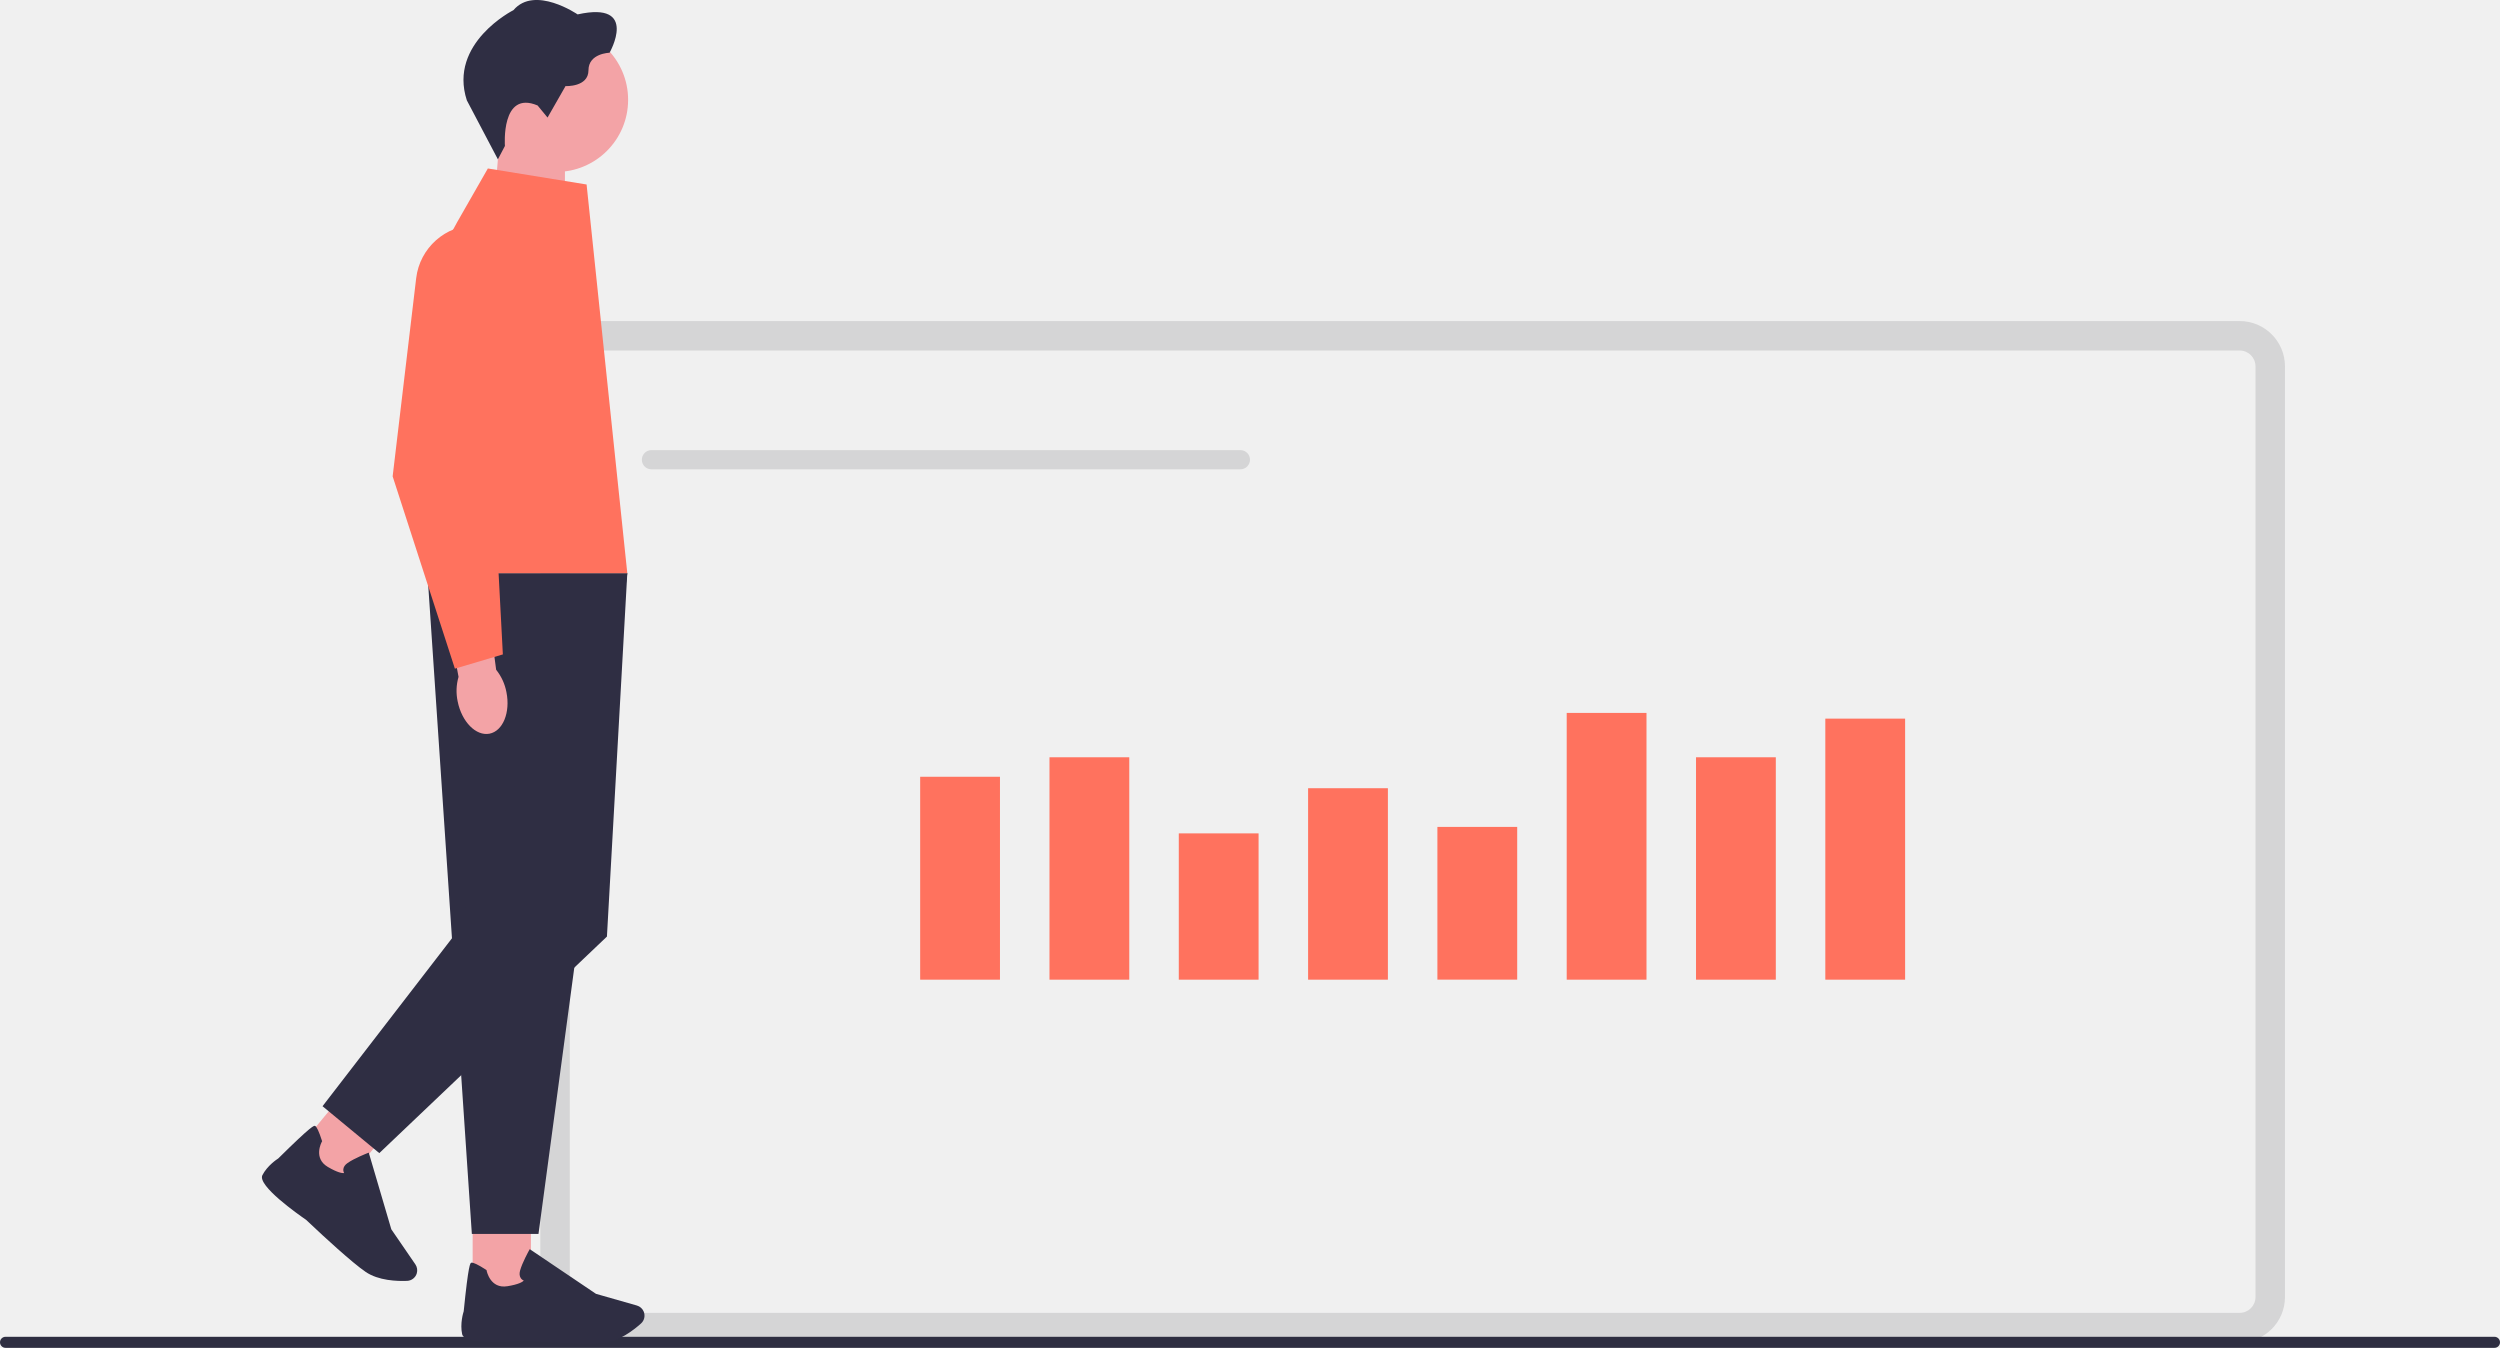
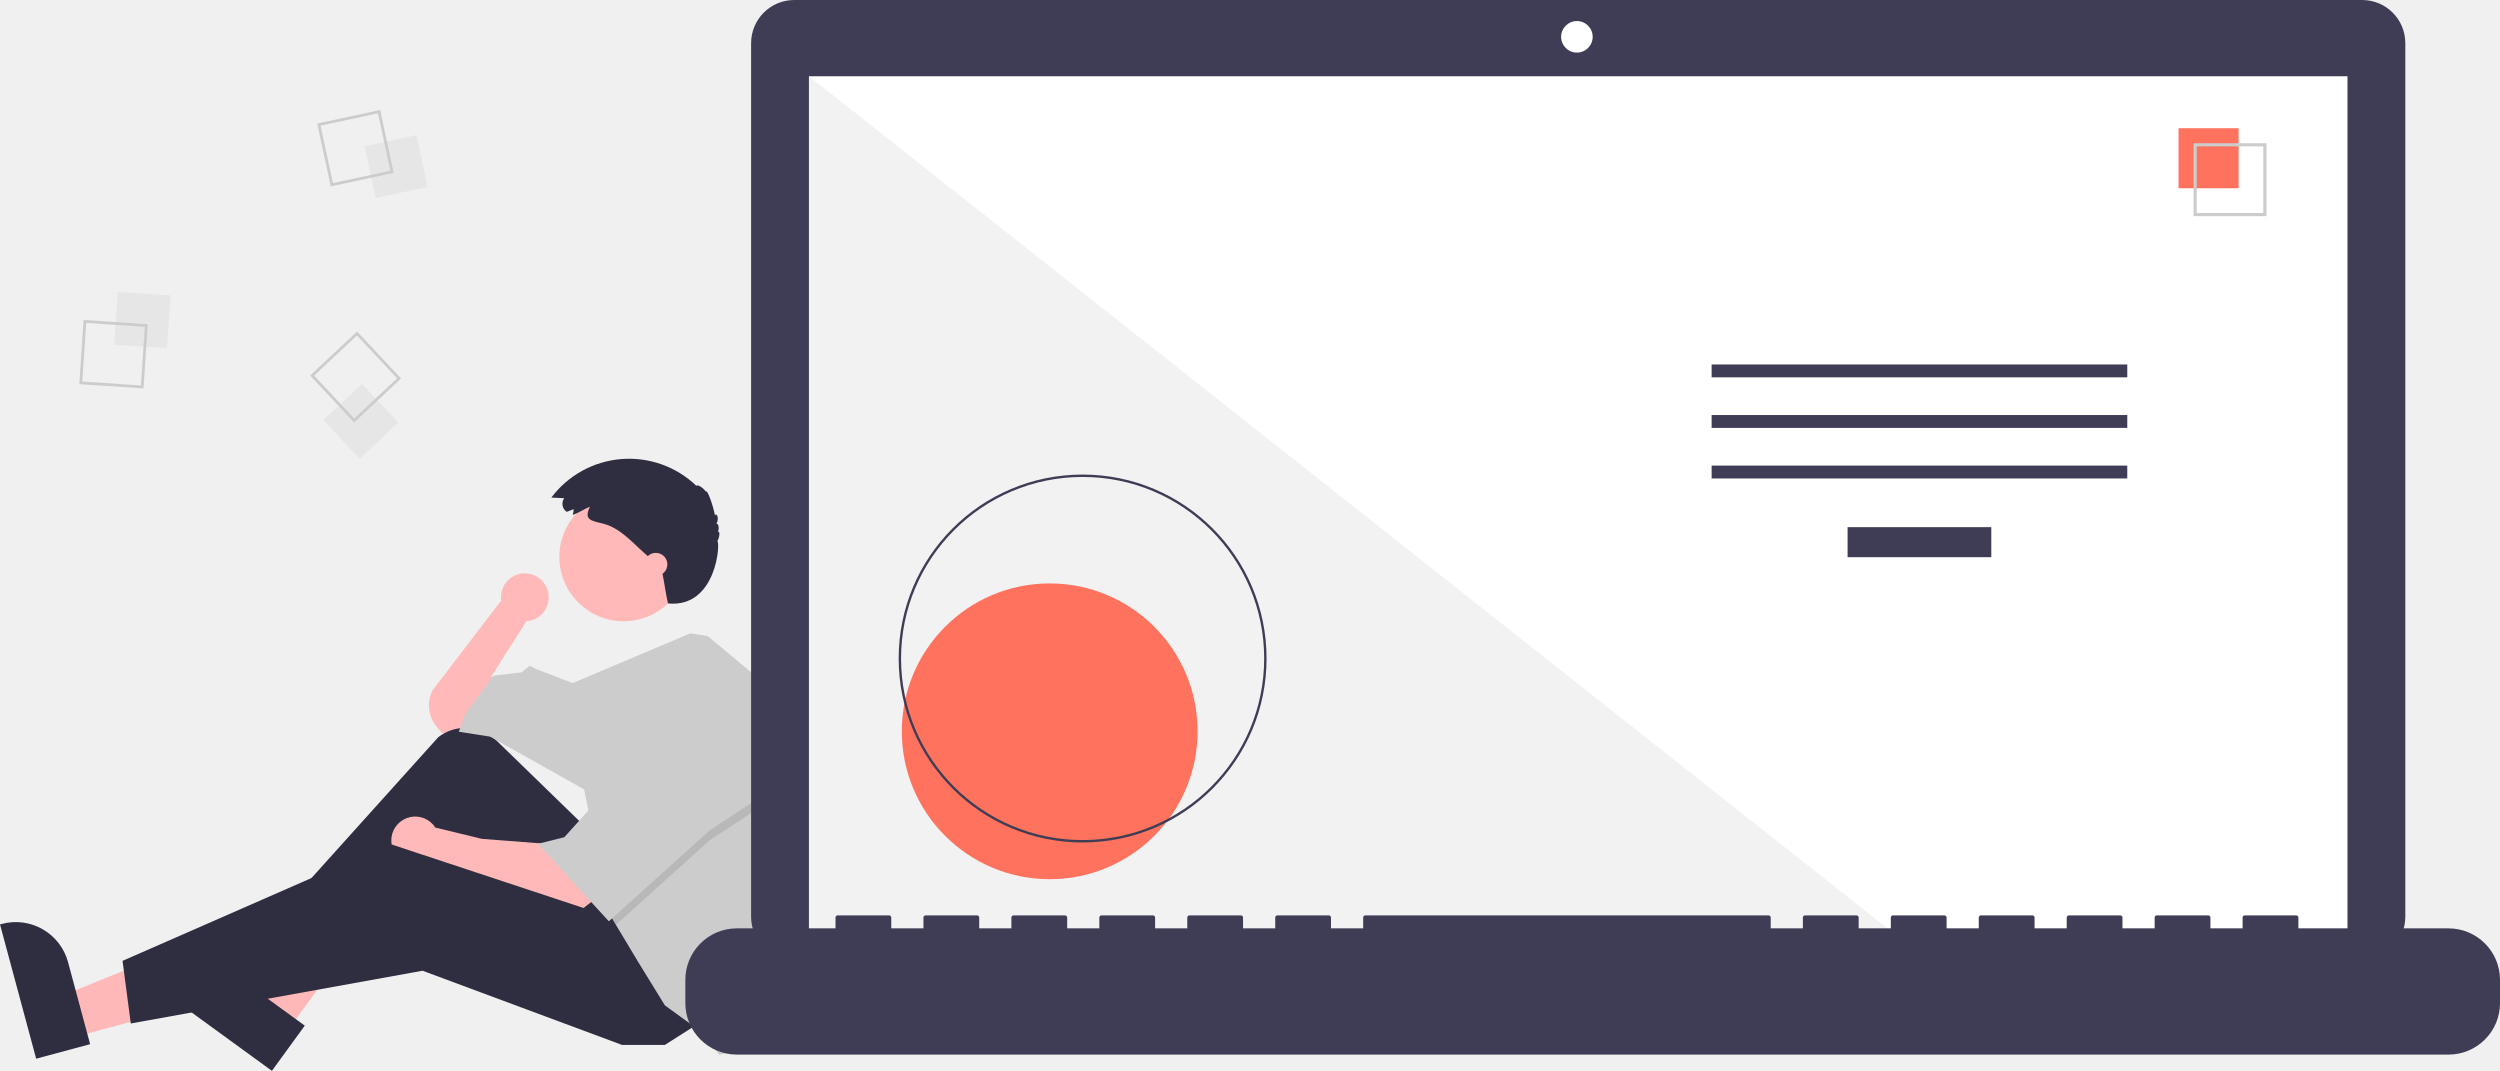
- <svg xmlns="http://www.w3.org/2000/svg" width="678.62" height="365.87" viewBox="0 0 678.62 365.87">
-   <path d="m607.96,364.37H158.96c-6.78,0-12.29-5.51-12.29-12.29V99.44c0-6.78,5.51-12.29,12.29-12.29h449c6.78,0,12.29,5.51,12.29,12.29v252.64c0,6.78-5.51,12.29-12.29,12.29h0ZM158.96,95.15c-2.37,0-4.29,1.92-4.29,4.29v252.64c0,2.37,1.92,4.29,4.29,4.29h449c2.37,0,4.29-1.92,4.29-4.29V99.44c0-2.37-1.92-4.29-4.29-4.29H158.96Z" fill="#d5d5d6" stroke-width="0" />
-   <rect x="249.78" y="210.85" width="21.66" height="55.08" fill="#ff725e" stroke-width="0" />
-   <rect x="284.88" y="205.56" width="21.66" height="60.37" fill="#ff725e" stroke-width="0" />
-   <rect x="319.98" y="226.22" width="21.66" height="39.71" fill="#ff725e" stroke-width="0" />
-   <rect x="355.08" y="213.96" width="21.66" height="51.97" fill="#ff725e" stroke-width="0" />
-   <rect x="390.18" y="224.46" width="21.66" height="41.46" fill="#ff725e" stroke-width="0" />
-   <rect x="425.28" y="193.52" width="21.66" height="72.41" fill="#ff725e" stroke-width="0" />
-   <rect x="460.38" y="205.56" width="21.66" height="60.37" fill="#ff725e" stroke-width="0" />
-   <rect x="495.48" y="195.07" width="21.66" height="70.86" fill="#ff725e" stroke-width="0" />
-   <path d="m176.84,122.18h159.86c1.44,0,2.61,1.17,2.61,2.61h0c0,1.44-1.17,2.61-2.61,2.61h-159.86c-1.44,0-2.61-1.17-2.61-2.61h0c0-1.44,1.17-2.61,2.61-2.61h0Z" fill="#d5d5d6" stroke-width="0" />
-   <path d="m678.62,364.37c0,.83-.67,1.5-1.5,1.5H1.5c-.83,0-1.5-.67-1.5-1.5s.67-1.5,1.5-1.5h675.62c.83,0,1.5.67,1.5,1.5Z" fill="#2e2e41" stroke-width="0" />
-   <polygon points="133.7 60.68 153.35 67.14 153.35 38.85 135.52 38.85 133.7 60.68" fill="#f3a3a6" stroke-width="0" />
-   <circle cx="150.92" cy="27.1" r="19.58" fill="#f3a3a6" stroke-width="0" />
-   <path d="m145.93,28.63l2.7,3.28,4.88-8.54s6.23.32,6.23-4.3,5.72-4.75,5.72-4.75c0,0,8.09-14.13-8.67-10.41,0,0-11.63-7.97-17.41-1.16,0,0-17.73,8.93-12.66,24.48l8.43,16.02,1.91-3.63s-1.16-15.23,8.87-10.99Z" fill="#2f2e43" stroke-width="0" />
-   <rect x="128.3" y="328.67" width="15.82" height="22.44" fill="#f3a3a6" stroke-width="0" />
-   <path d="m142.37,363.96c-2.71.25-16.24,1.31-16.92-1.79-.62-2.85.29-5.83.42-6.23,1.3-12.94,1.78-13.09,2.07-13.18.46-.13,1.81.5,3.99,1.91l.14.09.03.16c.04.2,1.01,4.95,5.59,4.23,3.14-.5,4.16-1.19,4.49-1.53-.27-.12-.6-.33-.83-.7-.34-.53-.4-1.21-.18-2.02.59-2.15,2.36-5.33,2.43-5.46l.2-.36,17.98,12.13,11.1,3.17c.84.24,1.51.84,1.85,1.64h0c.47,1.12.18,2.42-.72,3.23-2.02,1.81-6.02,4.92-10.23,5.3-1.12.1-2.6.14-4.26.14-6.95,0-17.08-.72-17.16-.73h0Z" fill="#2f2e43" stroke-width="0" />
-   <rect x="82.49" y="300.76" width="22.44" height="15.82" transform="translate(-203.86 184.12) rotate(-50.4)" fill="#f3a3a6" stroke-width="0" />
-   <path d="m83.13,331.15c-2.24-1.54-13.35-9.34-11.9-12.16,1.34-2.59,3.94-4.3,4.3-4.53,9.25-9.14,9.72-8.95,10-8.83.44.19,1.07,1.54,1.86,4.01l.05.15-.08.14c-.1.18-2.38,4.46,1.61,6.82,2.74,1.62,3.97,1.73,4.43,1.68-.13-.26-.25-.64-.2-1.07.07-.62.46-1.19,1.16-1.67,1.83-1.28,5.21-2.6,5.36-2.66l.38-.15,6.12,20.81,6.53,9.52c.49.72.63,1.61.38,2.45h0c-.35,1.16-1.4,1.98-2.62,2.03-2.71.11-7.77-.05-11.26-2.44-.92-.63-2.09-1.54-3.37-2.6-5.35-4.43-12.7-11.44-12.76-11.5h.01Z" fill="#2f2e43" stroke-width="0" />
-   <path d="m170.28,155.58h-54.26l12.06,179.36h18.09l24.12-179.36h0Z" fill="#2f2e43" stroke-width="0" />
-   <polygon points="159.23 165.46 170.28 155.58 164.75 254.23 102.96 313.01 87.55 300.28 123.56 253.56 159.23 165.46" fill="#2f2e43" stroke-width="0" />
-   <path d="m159.23,50.08l-26.8-4.35-8.32,14.55c-10.58,18.5-14.89,39.92-12.3,61.07l4.21,34.25h54.26l-11.05-105.51h0Z" fill="#ff725e" stroke-width="0" />
-   <path id="uuid-b665f492-9b4b-4e5e-8d83-e9db200bf715-44-44-44-72-164-43-39-310" d="m137.47,187.88c1.11,5.53-.96,10.58-4.61,11.28-3.66.69-7.52-3.23-8.63-8.77-.47-2.21-.39-4.49.24-6.66l-4.4-23.51,11.5-1.79,3.11,23.37c1.42,1.79,2.38,3.87,2.79,6.09h0Z" fill="#f3a3a6" stroke-width="0" />
-   <path d="m123.48,181.51l-16.89-52.18v-.08l6.38-53.73c.98-8.23,7.96-14.43,16.24-14.43,5.07,0,9.77,2.29,12.89,6.29s4.21,9.11,2.98,14.04l-11.27,45.07,2.69,51.15-13.03,3.87h.01Z" fill="#ff725e" stroke-width="0" />
+ <svg xmlns="http://www.w3.org/2000/svg" data-name="Layer 1" width="1019.484" height="436.681" viewBox="0 0 1019.484 436.681">
+   <path d="M314.028,475.274a9.751,9.751,0,1,0-19.407,1.282l-28.014,36.686a13.583,13.583,0,0,0,1.836,14.914l2.198,2.564,10.083-2.017,11.428-10.083L290.806,507.192l14.117-22.183-.018-.016A9.743,9.743,0,0,0,314.028,475.274Z" transform="translate(-90.2579 -231.6594)" fill="#ffb9b9" />
+   <polygon points="30.041 422.968 25.468 405.984 88.8 380.265 95.549 405.331 30.041 422.968" fill="#ffb8b8" />
+   <path d="M105.002,663.391,90.258,608.629l.693-.187a22.075,22.075,0,0,1,27.054,15.575l0.0.001L127.01,657.466Z" transform="translate(-90.2579 -231.6594)" fill="#2f2e41" />
+   <polygon points="117.278 420.254 103.054 409.91 136.185 350.121 157.179 365.388 117.278 420.254" fill="#ffb8b8" />
+   <path d="M201.137,668.341,155.271,634.985l.422-.58a22.075,22.075,0,0,1,30.835-4.87l.001.001L214.542,649.908Z" transform="translate(-90.2579 -231.6594)" fill="#2f2e41" />
+   <path d="M328.45,568.364l-35.795-34.773a18.076,18.076,0,0,0-23.668-1.322L201.401,607.352l6.05,9.411L271.984,573.069l43.694,57.139,41.678-20.838Z" transform="translate(-90.2579 -231.6594)" fill="#2f2e41" />
+   <path d="M312.989,575.758l-26.217-2.017-18.986-4.603a9.753,9.753,0,1,0-1.85,12.656l-.003.014,11.428,4.706,49.072,16.806,6.05-4.706Z" transform="translate(-90.2579 -231.6594)" fill="#ffb9b9" />
+   <polygon points="285.92 416.699 271.131 426.11 253.653 426.11 172.315 395.86 53.332 417.371 49.971 391.826 158.871 344.099 254.326 375.693 285.92 416.699" fill="#2f2e41" />
+   <circle cx="254.326" cy="227.132" r="26.217" fill="#ffb9b9" />
+   <path d="M412.417,563.463a150.631,150.631,0,0,1-7.388,46.592l-1.963,6.037-9.411,43.022-10.083,2.689-7.394-9.411-14.789-10.755L350.634,624.158,341.411,608.791l-2.877-4.8-10.083-50.416-38.317-21.511-12.772-2.017,2.689-7.394,11.428-15.461L302.906,505.847l3.361-2.689,2.689,1.344,14.823,5.71,48.057-20.304,7.031,1.15L403.067,511.225A150.499,150.499,0,0,1,412.417,563.463Z" transform="translate(-90.2579 -231.6594)" fill="#ccc" />
+   <polygon points="314.825 325.949 289.281 342.754 251.153 377.131 248.276 372.332 240.209 331.999 242.226 331.999 263.065 293.683 314.825 325.949" opacity="0.1" style="isolation:isolate" />
+   <polygon points="263.065 289.649 242.226 327.965 230.126 341.41 219.371 344.099 248.276 375.693 289.281 338.721 314.825 321.915 263.065 289.649" fill="#ccc" />
+   <path d="M324.193,439.299l-2.841,1.093a3.965,3.965,0,0,1-1.06-5.507q.023-.034.047-.067l-5.249-.246a39.637,39.637,0,0,1,59.173-4.77c.239-.823,2.844.778,3.908,2.402.357-1.339,2.8,5.135,3.664,9.712.4-1.524,1.938.936.591,3.297.854-.125,1.239,2.059.578,3.276.934-.439.777,2.169-.236,3.911,1.333-.118-.114,27.331-20.114,25.331-1.392-6.397-1-6-2.64-14.226-.763-.81-1.599-1.548-2.433-2.284l-4.513-3.983c-5.247-4.632-10.021-10.348-17.011-12.08-4.804-1.19-7.841-1.458-5.223-6.872-2.365.987-4.574,2.455-6.961,3.372C323.905,440.902,324.239,440.055,324.193,439.299Z" transform="translate(-90.2579 -231.6594)" fill="#2f2e41" />
+   <circle cx="267.434" cy="230.157" r="4.706" fill="#ffb9b9" />
+   <rect x="137.514" y="351.376" width="21.61" height="21.61" transform="translate(-313.1754 254.4458) rotate(-86.18992)" fill="#e6e6e6" style="isolation:isolate" />
+   <path d="M124.344,362.131l26.183,1.744-1.744,26.183-26.183-1.744Zm24.969,2.806-23.906-1.592-1.592,23.906,23.906,1.592Z" transform="translate(-90.2579 -231.6594)" fill="#ccc" />
+   <rect x="241.009" y="288.772" width="21.61" height="21.61" transform="translate(-147.5724 -172.0746) rotate(-12.12675)" fill="#e6e6e6" style="isolation:isolate" />
+   <path d="M245.278,276.51l5.513,25.655-25.655,5.513-5.513-25.655Zm4.157,24.779-5.033-23.424-23.424,5.033,5.033,23.424Z" transform="translate(-90.2579 -231.6594)" fill="#ccc" />
+   <rect x="226.603" y="392.674" width="21.61" height="21.61" transform="translate(-301.9456 39.64172) rotate(-43.12712)" fill="#e6e6e6" style="isolation:isolate" />
+   <path d="M253.815,385.997,234.663,403.935l-17.939-19.152,19.152-17.939Zm-19.099,16.326,17.486-16.379-16.379-17.486-17.486,16.379Z" transform="translate(-90.2579 -231.6594)" fill="#ccc" />
+   <path d="M1053.535,231.659H414.152a17.598,17.598,0,0,0-17.599,17.598v356.252a17.599,17.599,0,0,0,17.599,17.599H1053.535a17.599,17.599,0,0,0,17.599-17.599V249.258a17.599,17.599,0,0,0-17.599-17.598Z" transform="translate(-90.2579 -231.6594)" fill="#3f3d56" />
+   <rect x="329.89" y="31.101" width="627.391" height="353.913" fill="#fff" />
+   <circle cx="643.049" cy="15.014" r="6.435" fill="#fff" />
+   <polygon points="777.858 385.015 329.89 385.015 329.89 31.102 777.858 385.015" fill="#f2f2f2" style="isolation:isolate" />
+   <circle cx="428.058" cy="298.224" r="60.307" fill="#ff725e" />
+   <path d="M531.741,575.21a75.016,75.016,0,1,1,75.016-75.016A75.016,75.016,0,0,1,531.741,575.21Zm0-149.051A74.035,74.035,0,1,0,605.776,500.194a74.035,74.035,0,0,0-74.035-74.035Z" transform="translate(-90.2579 -231.6594)" fill="#3f3d56" />
+   <rect x="753.437" y="214.97" width="58.605" height="12.246" fill="#3f3d56" />
+   <rect x="697.991" y="148.627" width="169.497" height="5.248" fill="#3f3d56" />
+   <rect x="697.991" y="169.246" width="169.497" height="5.248" fill="#3f3d56" />
+   <rect x="697.991" y="189.866" width="169.497" height="5.248" fill="#3f3d56" />
+   <rect x="888.401" y="52.282" width="24.492" height="24.492" fill="#ff725e" />
+   <path d="M1014.522,319.804h-29.74v-29.74h29.74Zm-28.447-1.293h27.154V291.357H986.075Z" transform="translate(-90.2579 -231.6594)" fill="#ccc" />
+   <path d="M1088.749,610.239h-61.229v-4.412a.875.875,0,0,0-.875-.875h-20.993a.875.875,0,0,0-.875.875v4.412H991.657v-4.412a.875.875,0,0,0-.875-.875H969.789a.875.875,0,0,0-.875.875h0v4.412H955.794v-4.412a.875.875,0,0,0-.875-.875h-20.993a.875.875,0,0,0-.875.875h0v4.412H919.931v-4.412a.875.875,0,0,0-.875-.875H898.064a.875.875,0,0,0-.875.875v4.412H884.068v-4.412a.875.875,0,0,0-.875-.875H862.201a.875.875,0,0,0-.875.875h0v4.412H848.205v-4.412a.875.875,0,0,0-.875-.875H826.338a.875.875,0,0,0-.875.875h0v4.412H812.343v-4.412a.875.875,0,0,0-.875-.875H647.023a.875.875,0,0,0-.875.875h0v4.412H633.028v-4.412a.875.875,0,0,0-.875-.875H611.161a.875.875,0,0,0-.875.875h0v4.412h-13.121v-4.412a.875.875,0,0,0-.875-.875h-20.993a.875.875,0,0,0-.875.875h0v4.412H561.302v-4.412a.875.875,0,0,0-.875-.875H539.435a.875.875,0,0,0-.875.875h0v4.412H525.44v-4.412a.875.875,0,0,0-.875-.875H503.572a.875.875,0,0,0-.875.875h0v4.412h-13.121v-4.412a.875.875,0,0,0-.875-.875H467.709a.875.875,0,0,0-.875.875v4.412H453.714v-4.412a.875.875,0,0,0-.875-.875H431.846a.875.875,0,0,0-.875.875h0v4.412H390.735A20.993,20.993,0,0,0,369.742,631.232v9.492A20.993,20.993,0,0,0,390.735,661.717h698.014a20.993,20.993,0,0,0,20.993-20.993V631.232A20.993,20.993,0,0,0,1088.749,610.239Z" transform="translate(-90.2579 -231.6594)" fill="#3f3d56" />
</svg>
